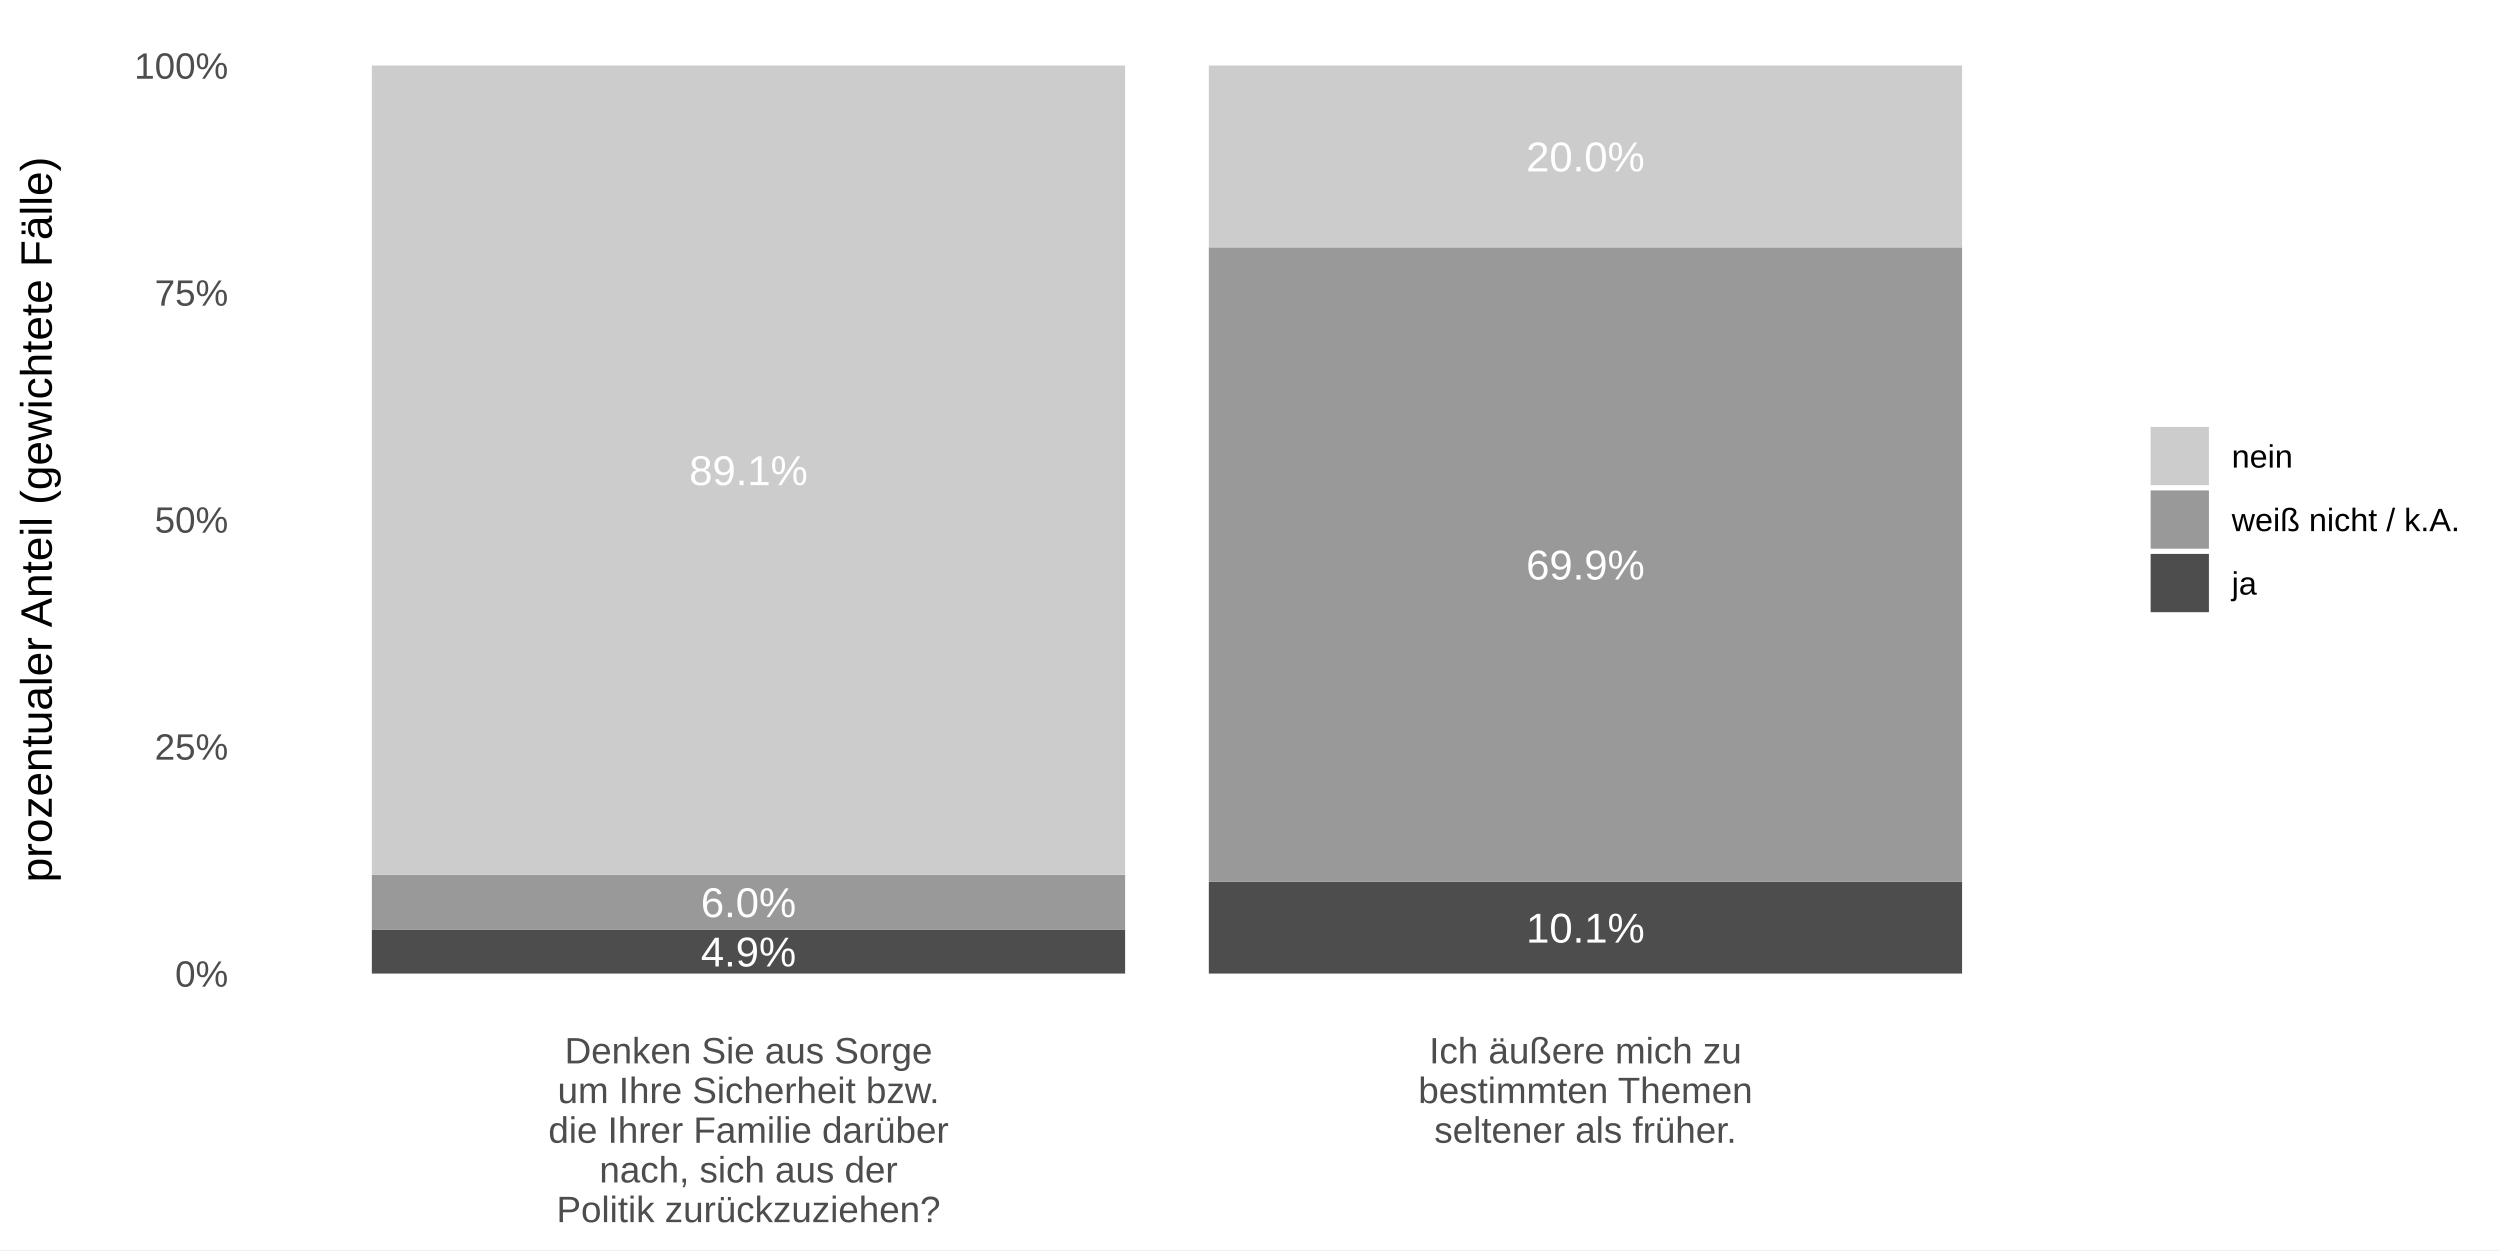
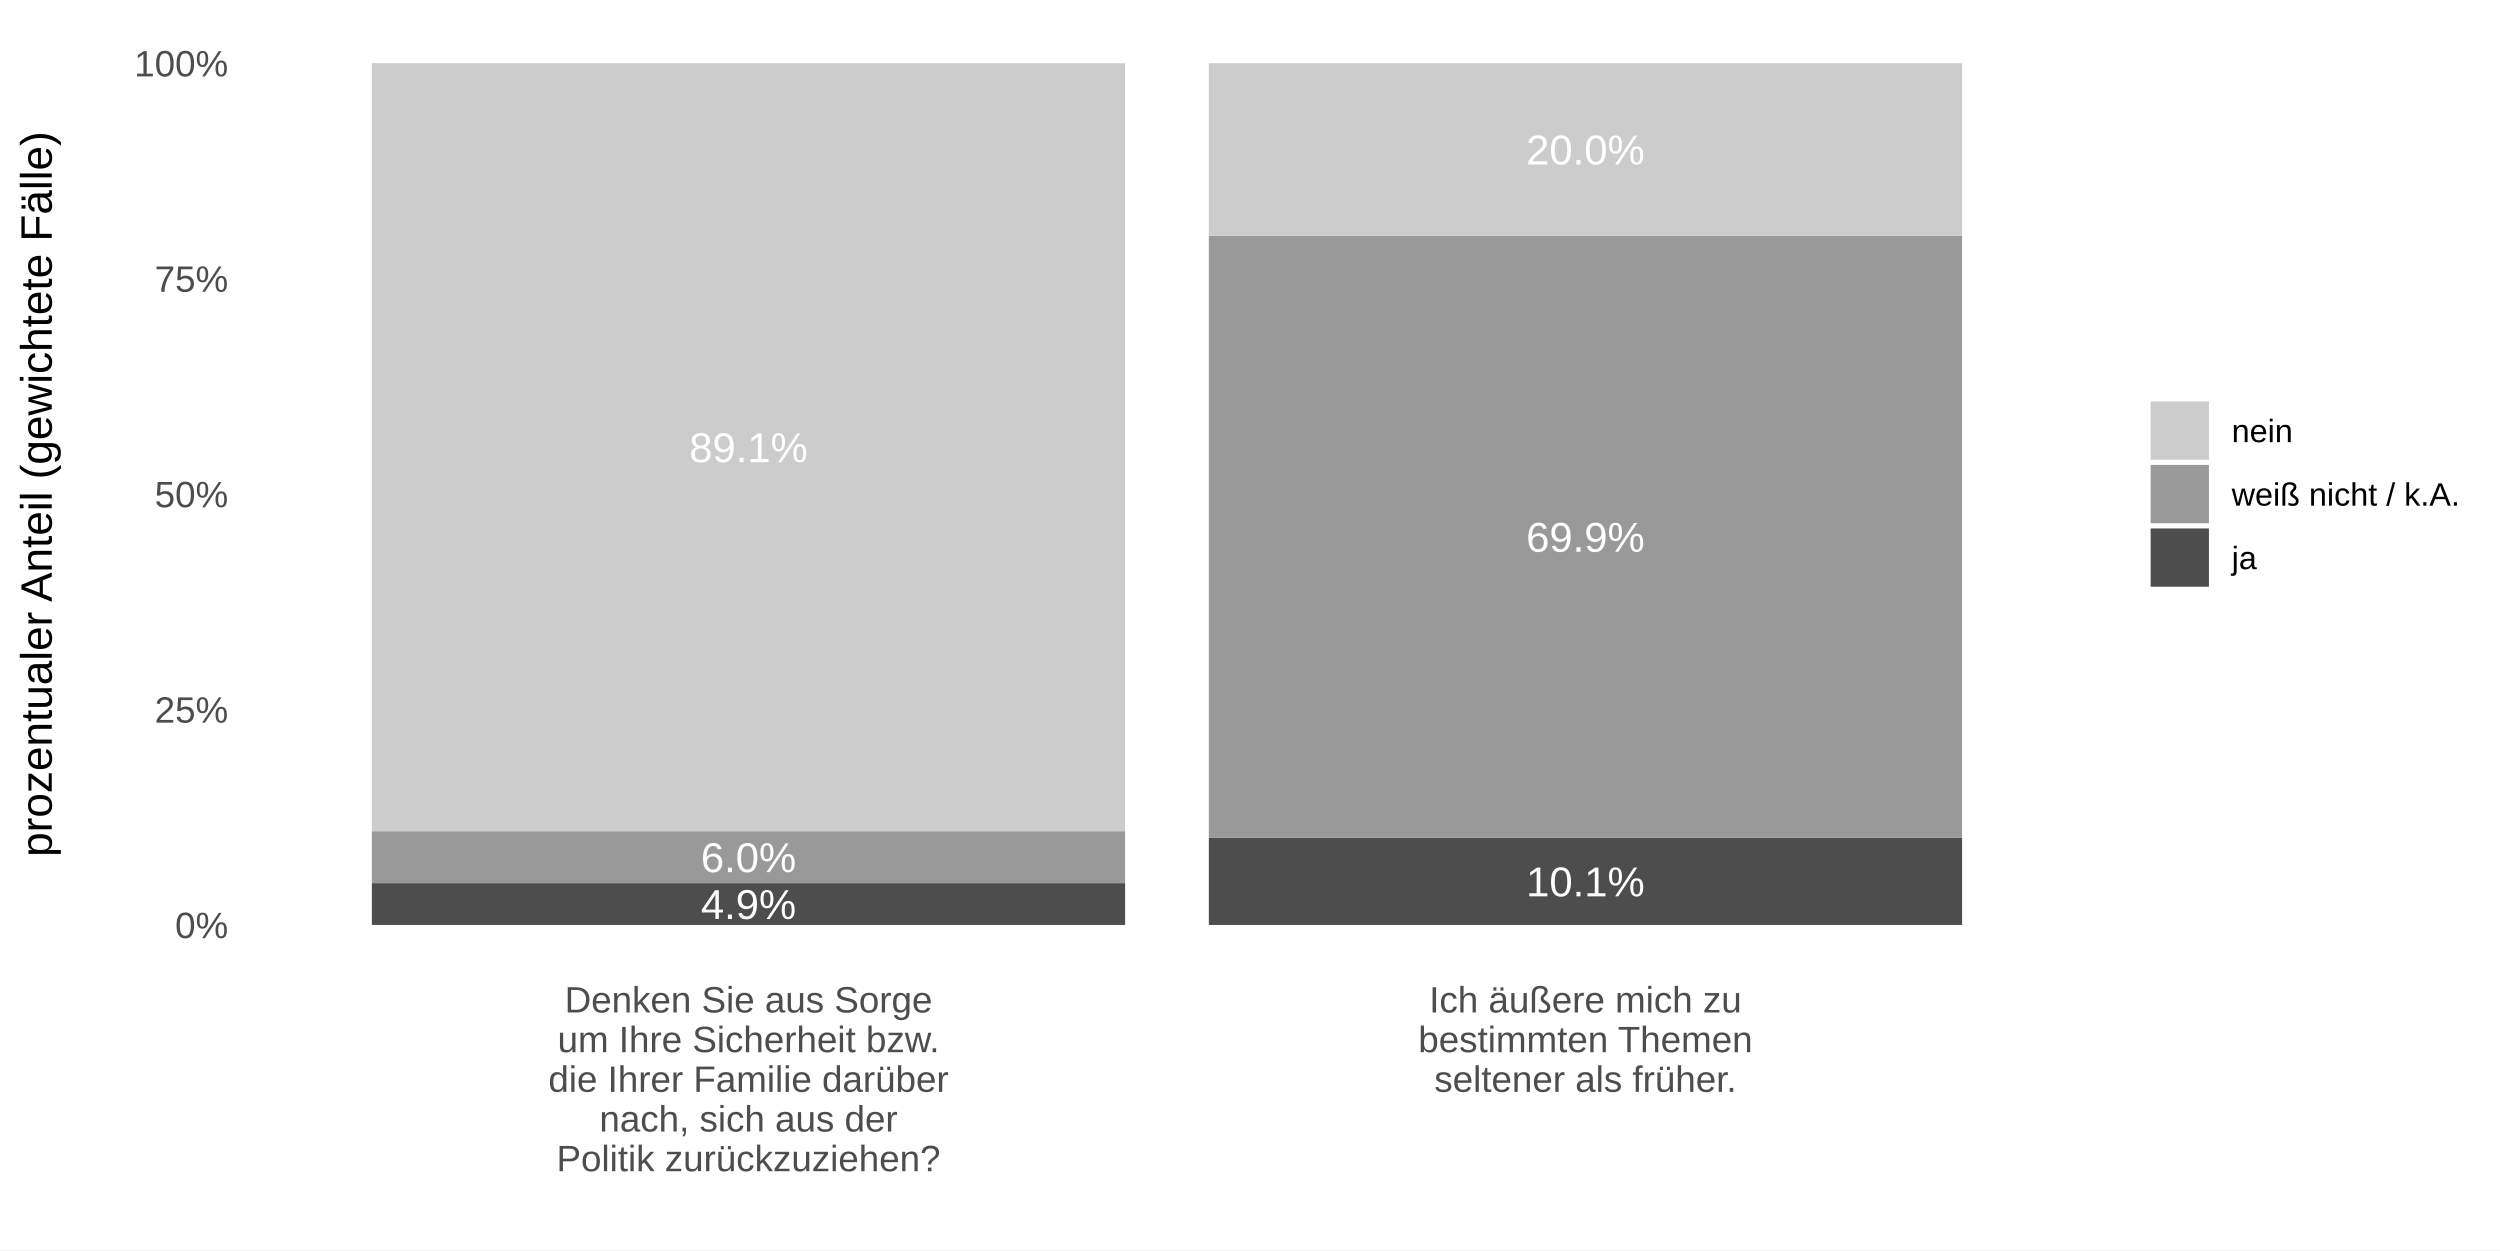
<svg xmlns="http://www.w3.org/2000/svg" width="680.31pt" height="340.16pt" viewBox="0 0 680.31 340.16">
  <g class="svglite">
    <defs>
      <style type="text/css">
    .svglite line, .svglite polyline, .svglite polygon, .svglite path, .svglite rect, .svglite circle {
      fill: none;
      stroke: #000000;
      stroke-linecap: round;
      stroke-linejoin: round;
      stroke-miterlimit: 10.00;
    }
    .svglite text {
      white-space: pre;
    }
    .svglite g.glyphgroup path {
      fill: inherit;
      stroke: none;
    }
  </style>
    </defs>
    <rect width="100%" height="100%" style="stroke: none; fill: #FFFFFF;" />
    <defs>
      <clipPath id="cpMC4wMHw2ODAuMzF8MC4wMHwzNDAuMTY=">
        <rect x="0.00" y="0.00" width="680.31" height="340.16" />
      </clipPath>
    </defs>
    <g clip-path="url(#cpMC4wMHw2ODAuMzF8MC4wMHwzNDAuMTY=)">
      <rect x="0" y="0.00" width="680.31" height="340.16" style="stroke-width: 1.07; stroke: none; fill: #FFFFFF;" />
    </g>
    <defs>
-       <clipPath id="cpNjcuMDN8NTY4LjEwfDUuNDh8Mjc3LjI4">
-         <rect x="67.03" y="5.48" width="501.06" height="271.80" />
+       <clipPath id="cpNjcuMDN8NTY4LjEwfDUuNDh8MjYzLjQy">
+         <rect x="67.03" y="5.48" width="501.06" height="257.94" />
      </clipPath>
    </defs>
-     <g clip-path="url(#cpNjcuMDN8NTY4LjEwfDUuNDh8Mjc3LjI4)">
-       <rect x="101.19" y="252.94" width="204.98" height="11.99" style="stroke-width: 1.07; stroke: none; stroke-linecap: butt; stroke-linejoin: miter; fill: #4D4D4D;" />
-       <rect x="101.19" y="238.05" width="204.98" height="14.89" style="stroke-width: 1.07; stroke: none; stroke-linecap: butt; stroke-linejoin: miter; fill: #999999;" />
-       <rect x="101.19" y="17.83" width="204.98" height="220.22" style="stroke-width: 1.07; stroke: none; stroke-linecap: butt; stroke-linejoin: miter; fill: #CCCCCC;" />
-       <rect x="328.95" y="239.96" width="204.98" height="24.97" style="stroke-width: 1.07; stroke: none; stroke-linecap: butt; stroke-linejoin: miter; fill: #4D4D4D;" />
-       <rect x="328.95" y="67.31" width="204.98" height="172.65" style="stroke-width: 1.07; stroke: none; stroke-linecap: butt; stroke-linejoin: miter; fill: #999999;" />
-       <rect x="328.95" y="17.83" width="204.98" height="49.47" style="stroke-width: 1.07; stroke: none; stroke-linecap: butt; stroke-linejoin: miter; fill: #CCCCCC;" />
-       <text x="203.69" y="263.00" text-anchor="middle" style="font-size: 11.38px;fill: #FFFFFF; font-family: &quot;Arial&quot;;" textLength="25.92px" lengthAdjust="spacingAndGlyphs">4.9%</text>
-       <text x="203.69" y="249.57" text-anchor="middle" style="font-size: 11.38px;fill: #FFFFFF; font-family: &quot;Arial&quot;;" textLength="25.92px" lengthAdjust="spacingAndGlyphs">6.0%</text>
-       <text x="203.69" y="132.01" text-anchor="middle" style="font-size: 11.38px;fill: #FFFFFF; font-family: &quot;Arial&quot;;" textLength="32.25px" lengthAdjust="spacingAndGlyphs">89.1%</text>
-       <text x="431.44" y="256.51" text-anchor="middle" style="font-size: 11.38px;fill: #FFFFFF; font-family: &quot;Arial&quot;;" textLength="32.25px" lengthAdjust="spacingAndGlyphs">10.1%</text>
-       <text x="431.44" y="157.70" text-anchor="middle" style="font-size: 11.38px;fill: #FFFFFF; font-family: &quot;Arial&quot;;" textLength="32.25px" lengthAdjust="spacingAndGlyphs">69.9%</text>
-       <text x="431.44" y="46.64" text-anchor="middle" style="font-size: 11.38px;fill: #FFFFFF; font-family: &quot;Arial&quot;;" textLength="32.25px" lengthAdjust="spacingAndGlyphs">20.0%</text>
+     <g clip-path="url(#cpNjcuMDN8NTY4LjEwfDUuNDh8MjYzLjQy)">
+       <rect x="101.19" y="240.32" width="204.98" height="11.38" style="stroke-width: 1.07; stroke: none; stroke-linecap: butt; stroke-linejoin: miter; fill: #4D4D4D;" />
+       <rect x="101.19" y="226.19" width="204.98" height="14.13" style="stroke-width: 1.07; stroke: none; stroke-linecap: butt; stroke-linejoin: miter; fill: #999999;" />
+       <rect x="101.19" y="17.20" width="204.98" height="208.99" style="stroke-width: 1.07; stroke: none; stroke-linecap: butt; stroke-linejoin: miter; fill: #CCCCCC;" />
+       <rect x="328.95" y="228.00" width="204.98" height="23.70" style="stroke-width: 1.07; stroke: none; stroke-linecap: butt; stroke-linejoin: miter; fill: #4D4D4D;" />
+       <rect x="328.95" y="64.15" width="204.98" height="163.85" style="stroke-width: 1.07; stroke: none; stroke-linecap: butt; stroke-linejoin: miter; fill: #999999;" />
+       <rect x="328.95" y="17.20" width="204.98" height="46.95" style="stroke-width: 1.07; stroke: none; stroke-linecap: butt; stroke-linejoin: miter; fill: #CCCCCC;" />
+       <text x="203.69" y="250.08" text-anchor="middle" style="font-size: 11.38px;fill: #FFFFFF; font-family: &quot;Arial&quot;;" textLength="25.92px" lengthAdjust="spacingAndGlyphs">4.9%</text>
+       <text x="203.69" y="237.33" text-anchor="middle" style="font-size: 11.38px;fill: #FFFFFF; font-family: &quot;Arial&quot;;" textLength="25.92px" lengthAdjust="spacingAndGlyphs">6.0%</text>
+       <text x="203.69" y="125.77" text-anchor="middle" style="font-size: 11.38px;fill: #FFFFFF; font-family: &quot;Arial&quot;;" textLength="32.25px" lengthAdjust="spacingAndGlyphs">89.1%</text>
+       <text x="431.44" y="243.92" text-anchor="middle" style="font-size: 11.38px;fill: #FFFFFF; font-family: &quot;Arial&quot;;" textLength="32.25px" lengthAdjust="spacingAndGlyphs">10.1%</text>
+       <text x="431.44" y="150.15" text-anchor="middle" style="font-size: 11.38px;fill: #FFFFFF; font-family: &quot;Arial&quot;;" textLength="32.25px" lengthAdjust="spacingAndGlyphs">69.9%</text>
+       <text x="431.44" y="44.75" text-anchor="middle" style="font-size: 11.38px;fill: #FFFFFF; font-family: &quot;Arial&quot;;" textLength="32.25px" lengthAdjust="spacingAndGlyphs">20.0%</text>
    </g>
    <g clip-path="url(#cpMC4wMHw2ODAuMzF8MC4wMHwzNDAuMTY=)">
-       <text x="62.10" y="268.51" text-anchor="end" style="font-size: 10.00px;fill: #4D4D4D; font-family: &quot;Arial&quot;;" textLength="14.45px" lengthAdjust="spacingAndGlyphs">0%</text>
-       <text x="62.10" y="206.73" text-anchor="end" style="font-size: 10.00px;fill: #4D4D4D; font-family: &quot;Arial&quot;;" textLength="20.02px" lengthAdjust="spacingAndGlyphs">25%</text>
-       <text x="62.10" y="144.96" text-anchor="end" style="font-size: 10.00px;fill: #4D4D4D; font-family: &quot;Arial&quot;;" textLength="20.02px" lengthAdjust="spacingAndGlyphs">50%</text>
-       <text x="62.10" y="83.19" text-anchor="end" style="font-size: 10.00px;fill: #4D4D4D; font-family: &quot;Arial&quot;;" textLength="20.02px" lengthAdjust="spacingAndGlyphs">75%</text>
-       <text x="62.10" y="21.42" text-anchor="end" style="font-size: 10.00px;fill: #4D4D4D; font-family: &quot;Arial&quot;;" textLength="25.58px" lengthAdjust="spacingAndGlyphs">100%</text>
-       <text x="203.69" y="289.38" text-anchor="middle" style="font-size: 10.00px;fill: #4D4D4D; font-family: &quot;Arial&quot;;" textLength="100.08px" lengthAdjust="spacingAndGlyphs">Denken Sie aus Sorge</text>
-       <text x="203.69" y="300.18" text-anchor="middle" style="font-size: 10.00px;fill: #4D4D4D; font-family: &quot;Arial&quot;;" textLength="103.95px" lengthAdjust="spacingAndGlyphs">um Ihre Sicherheit bzw.</text>
-       <text x="203.69" y="310.98" text-anchor="middle" style="font-size: 10.00px;fill: #4D4D4D; font-family: &quot;Arial&quot;;" textLength="108.94px" lengthAdjust="spacingAndGlyphs">die Ihrer Familie darüber</text>
-       <text x="203.69" y="321.78" text-anchor="middle" style="font-size: 10.00px;fill: #4D4D4D; font-family: &quot;Arial&quot;;" textLength="83.95px" lengthAdjust="spacingAndGlyphs"> nach, sich aus der</text>
-       <text x="203.69" y="332.58" text-anchor="middle" style="font-size: 10.00px;fill: #4D4D4D; font-family: &quot;Arial&quot;;" textLength="104.50px" lengthAdjust="spacingAndGlyphs">Politik zurückzuziehen?</text>
-       <text x="431.44" y="289.38" text-anchor="middle" style="font-size: 10.00px;fill: #4D4D4D; font-family: &quot;Arial&quot;;" textLength="85.05px" lengthAdjust="spacingAndGlyphs">Ich äußere mich zu</text>
-       <text x="431.44" y="300.18" text-anchor="middle" style="font-size: 10.00px;fill: #4D4D4D; font-family: &quot;Arial&quot;;" textLength="90.97px" lengthAdjust="spacingAndGlyphs">bestimmten Themen</text>
-       <text x="431.44" y="310.98" text-anchor="middle" style="font-size: 10.00px;fill: #4D4D4D; font-family: &quot;Arial&quot;;" textLength="82.28px" lengthAdjust="spacingAndGlyphs">seltener als früher.</text>
-       <text transform="translate(14.08,141.38) rotate(-90)" text-anchor="middle" style="font-size: 12.00px; font-family: &quot;Arial&quot;;" textLength="197.42px" lengthAdjust="spacingAndGlyphs">prozentualer Anteil (gewichtete Fälle)</text>
-       <rect x="585.24" y="116.17" width="15.86" height="15.86" style="stroke-width: 1.07; stroke: none; stroke-linecap: butt; stroke-linejoin: miter; fill: #CCCCCC;" />
-       <rect x="585.24" y="133.45" width="15.86" height="15.86" style="stroke-width: 1.07; stroke: none; stroke-linecap: butt; stroke-linejoin: miter; fill: #999999;" />
-       <rect x="585.24" y="150.73" width="15.86" height="15.86" style="stroke-width: 1.07; stroke: none; stroke-linecap: butt; stroke-linejoin: miter; fill: #4D4D4D;" />
-       <text x="607.29" y="127.25" style="font-size: 8.80px; font-family: &quot;Arial&quot;;" textLength="16.62px" lengthAdjust="spacingAndGlyphs">nein</text>
-       <text x="607.29" y="144.53" style="font-size: 8.80px; font-family: &quot;Arial&quot;;" textLength="62.06px" lengthAdjust="spacingAndGlyphs">weiß nicht / k.A.</text>
-       <text x="607.29" y="161.81" style="font-size: 8.80px; font-family: &quot;Arial&quot;;" textLength="6.84px" lengthAdjust="spacingAndGlyphs">ja</text>
+       <text x="62.10" y="255.28" text-anchor="end" style="font-size: 10.00px;fill: #4D4D4D; font-family: &quot;Arial&quot;;" textLength="14.45px" lengthAdjust="spacingAndGlyphs">0%</text>
+       <text x="62.10" y="196.66" text-anchor="end" style="font-size: 10.00px;fill: #4D4D4D; font-family: &quot;Arial&quot;;" textLength="20.02px" lengthAdjust="spacingAndGlyphs">25%</text>
+       <text x="62.10" y="138.03" text-anchor="end" style="font-size: 10.00px;fill: #4D4D4D; font-family: &quot;Arial&quot;;" textLength="20.02px" lengthAdjust="spacingAndGlyphs">50%</text>
+       <text x="62.10" y="79.41" text-anchor="end" style="font-size: 10.00px;fill: #4D4D4D; font-family: &quot;Arial&quot;;" textLength="20.02px" lengthAdjust="spacingAndGlyphs">75%</text>
+       <text x="62.10" y="20.79" text-anchor="end" style="font-size: 10.00px;fill: #4D4D4D; font-family: &quot;Arial&quot;;" textLength="25.58px" lengthAdjust="spacingAndGlyphs">100%</text>
+       <text x="203.69" y="275.52" text-anchor="middle" style="font-size: 10.00px;fill: #4D4D4D; font-family: &quot;Arial&quot;;" textLength="100.08px" lengthAdjust="spacingAndGlyphs">Denken Sie aus Sorge</text>
+       <text x="203.69" y="286.32" text-anchor="middle" style="font-size: 10.00px;fill: #4D4D4D; font-family: &quot;Arial&quot;;" textLength="103.95px" lengthAdjust="spacingAndGlyphs">um Ihre Sicherheit bzw.</text>
+       <text x="203.69" y="297.12" text-anchor="middle" style="font-size: 10.00px;fill: #4D4D4D; font-family: &quot;Arial&quot;;" textLength="108.94px" lengthAdjust="spacingAndGlyphs">die Ihrer Familie darüber</text>
+       <text x="203.69" y="307.92" text-anchor="middle" style="font-size: 10.00px;fill: #4D4D4D; font-family: &quot;Arial&quot;;" textLength="83.95px" lengthAdjust="spacingAndGlyphs"> nach, sich aus der</text>
+       <text x="203.69" y="318.72" text-anchor="middle" style="font-size: 10.00px;fill: #4D4D4D; font-family: &quot;Arial&quot;;" textLength="104.50px" lengthAdjust="spacingAndGlyphs">Politik zurückzuziehen?</text>
+       <text x="431.44" y="275.52" text-anchor="middle" style="font-size: 10.00px;fill: #4D4D4D; font-family: &quot;Arial&quot;;" textLength="85.05px" lengthAdjust="spacingAndGlyphs">Ich äußere mich zu</text>
+       <text x="431.44" y="286.32" text-anchor="middle" style="font-size: 10.00px;fill: #4D4D4D; font-family: &quot;Arial&quot;;" textLength="90.97px" lengthAdjust="spacingAndGlyphs">bestimmten Themen</text>
+       <text x="431.44" y="297.12" text-anchor="middle" style="font-size: 10.00px;fill: #4D4D4D; font-family: &quot;Arial&quot;;" textLength="82.28px" lengthAdjust="spacingAndGlyphs">seltener als früher.</text>
+       <text transform="translate(14.08,134.45) rotate(-90)" text-anchor="middle" style="font-size: 12.00px; font-family: &quot;Arial&quot;;" textLength="197.42px" lengthAdjust="spacingAndGlyphs">prozentualer Anteil (gewichtete Fälle)</text>
+       <rect x="585.24" y="109.24" width="15.86" height="15.86" style="stroke-width: 1.07; stroke: none; stroke-linecap: butt; stroke-linejoin: miter; fill: #CCCCCC;" />
+       <rect x="585.24" y="126.52" width="15.86" height="15.86" style="stroke-width: 1.07; stroke: none; stroke-linecap: butt; stroke-linejoin: miter; fill: #999999;" />
+       <rect x="585.24" y="143.80" width="15.86" height="15.86" style="stroke-width: 1.07; stroke: none; stroke-linecap: butt; stroke-linejoin: miter; fill: #4D4D4D;" />
+       <text x="607.29" y="120.32" style="font-size: 8.80px; font-family: &quot;Arial&quot;;" textLength="16.62px" lengthAdjust="spacingAndGlyphs">nein</text>
+       <text x="607.29" y="137.60" style="font-size: 8.80px; font-family: &quot;Arial&quot;;" textLength="62.06px" lengthAdjust="spacingAndGlyphs">weiß nicht / k.A.</text>
+       <text x="607.29" y="154.88" style="font-size: 8.80px; font-family: &quot;Arial&quot;;" textLength="6.84px" lengthAdjust="spacingAndGlyphs">ja</text>
    </g>
  </g>
</svg>
